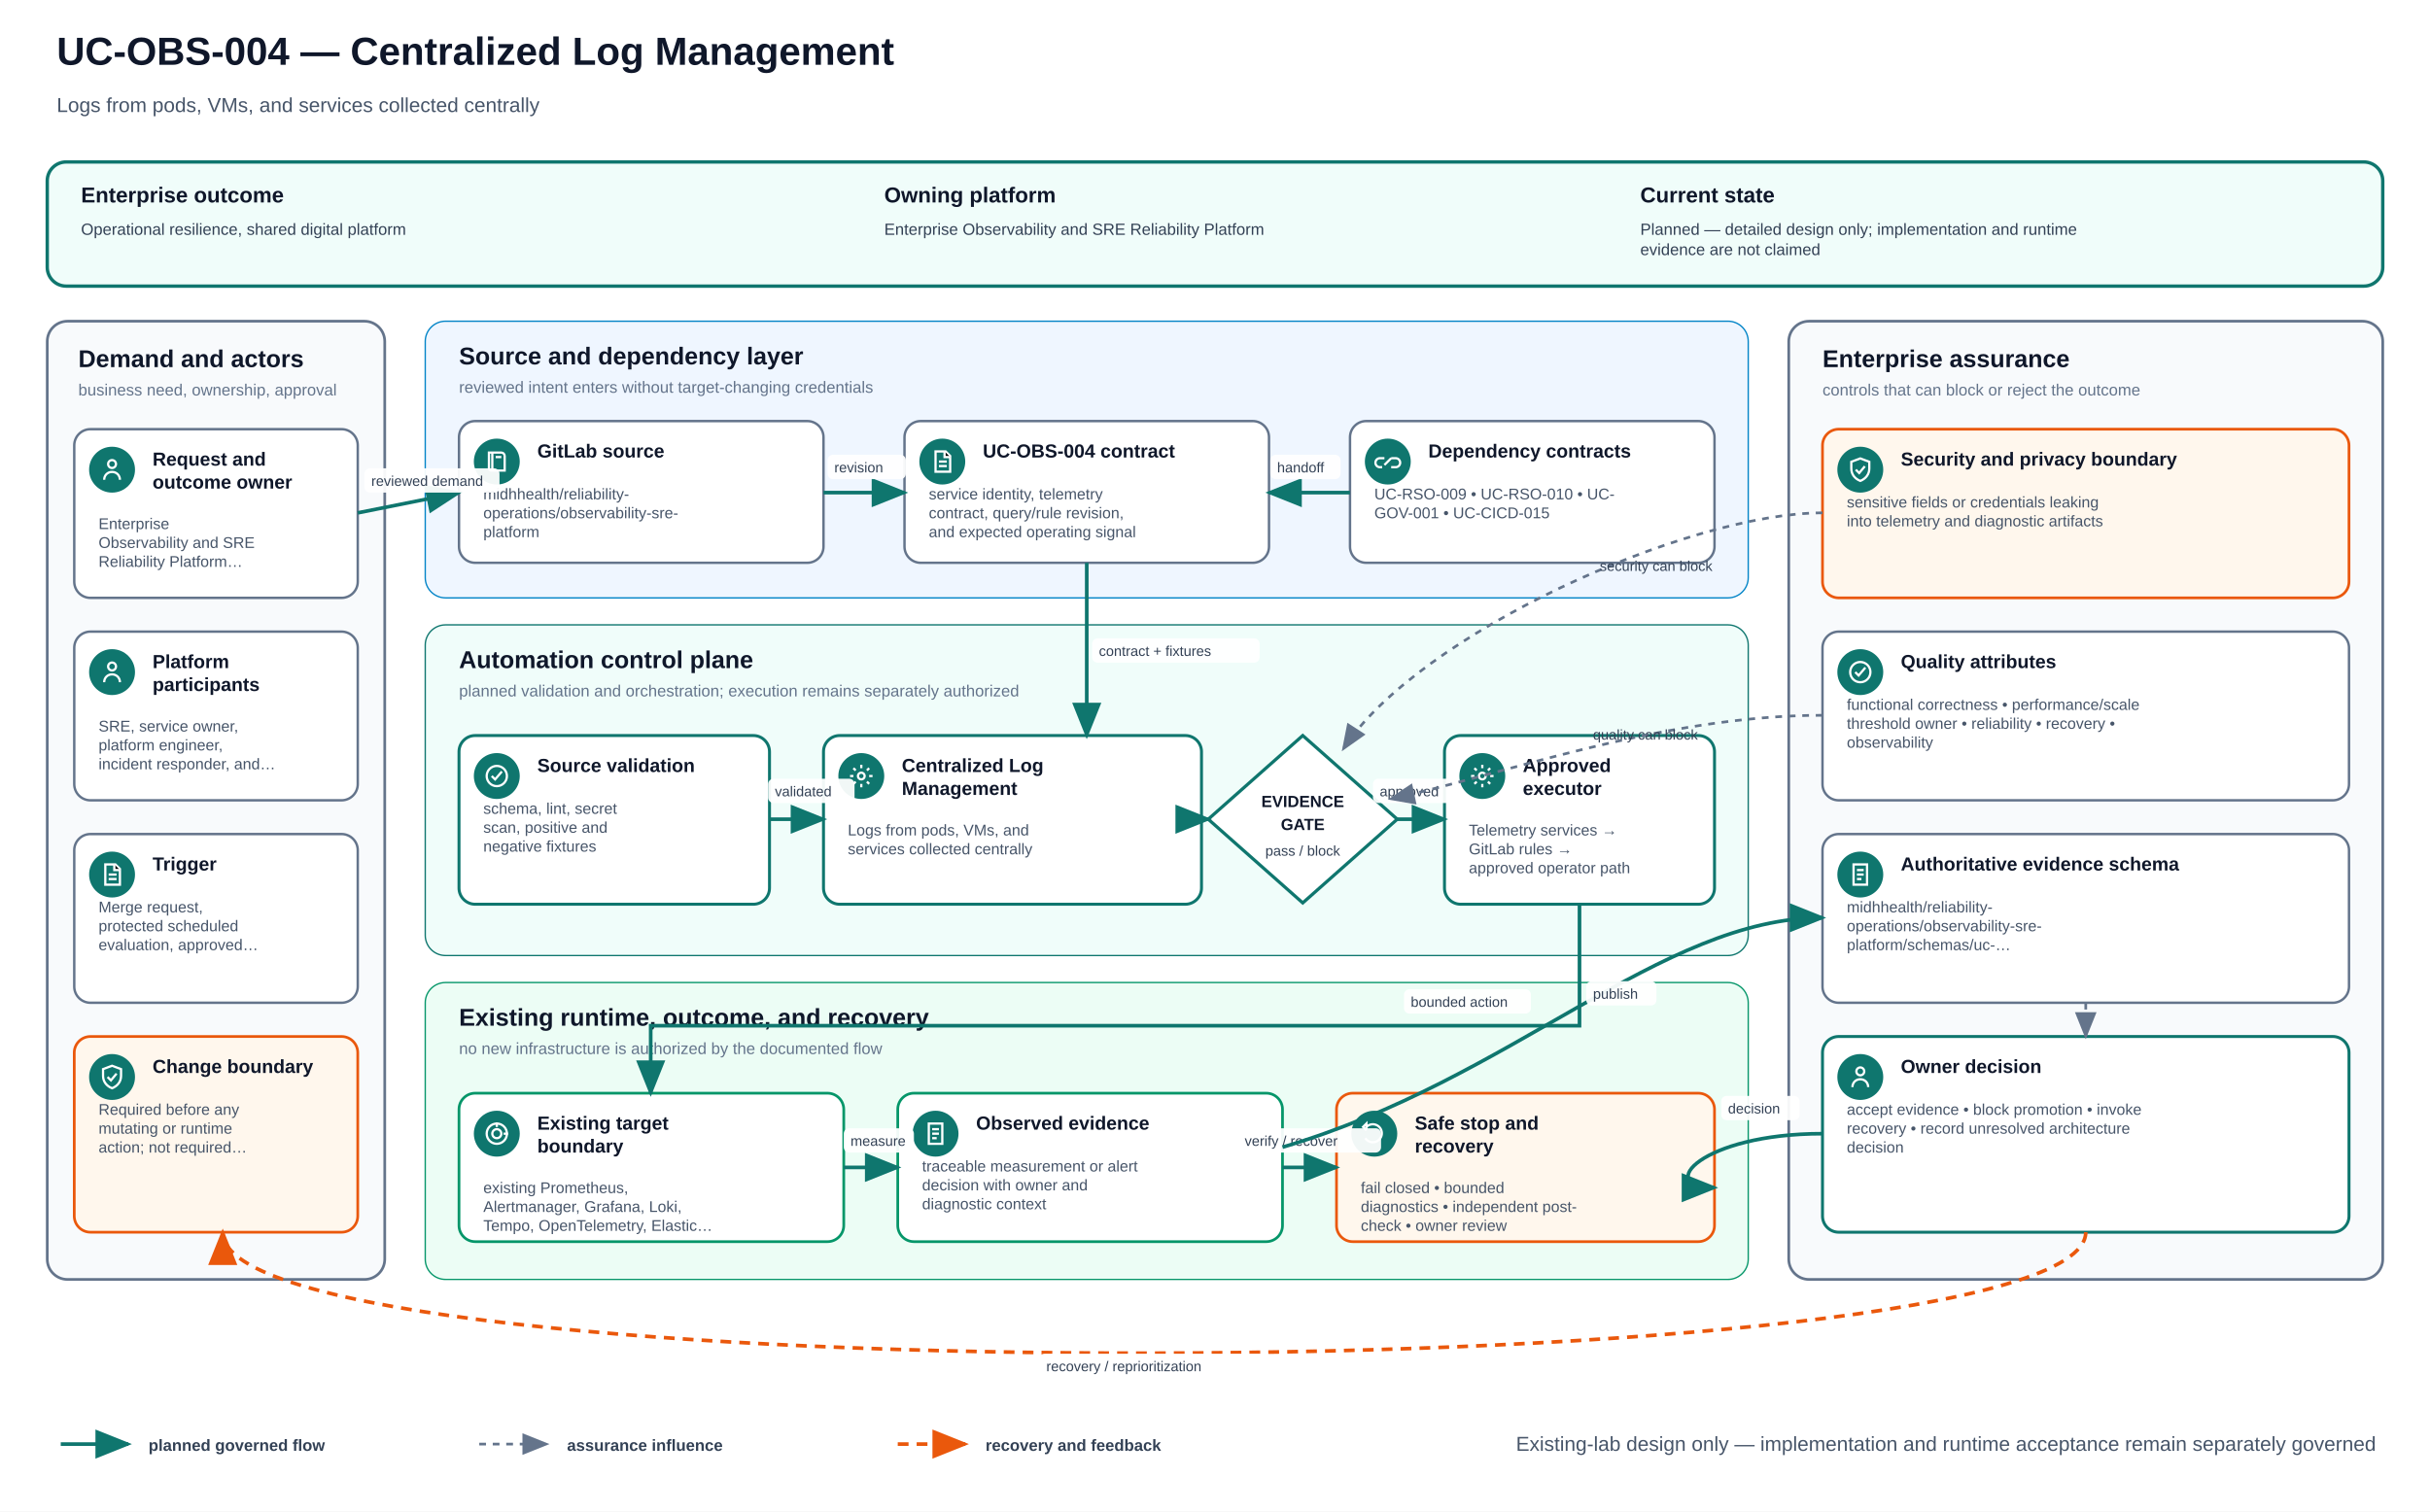
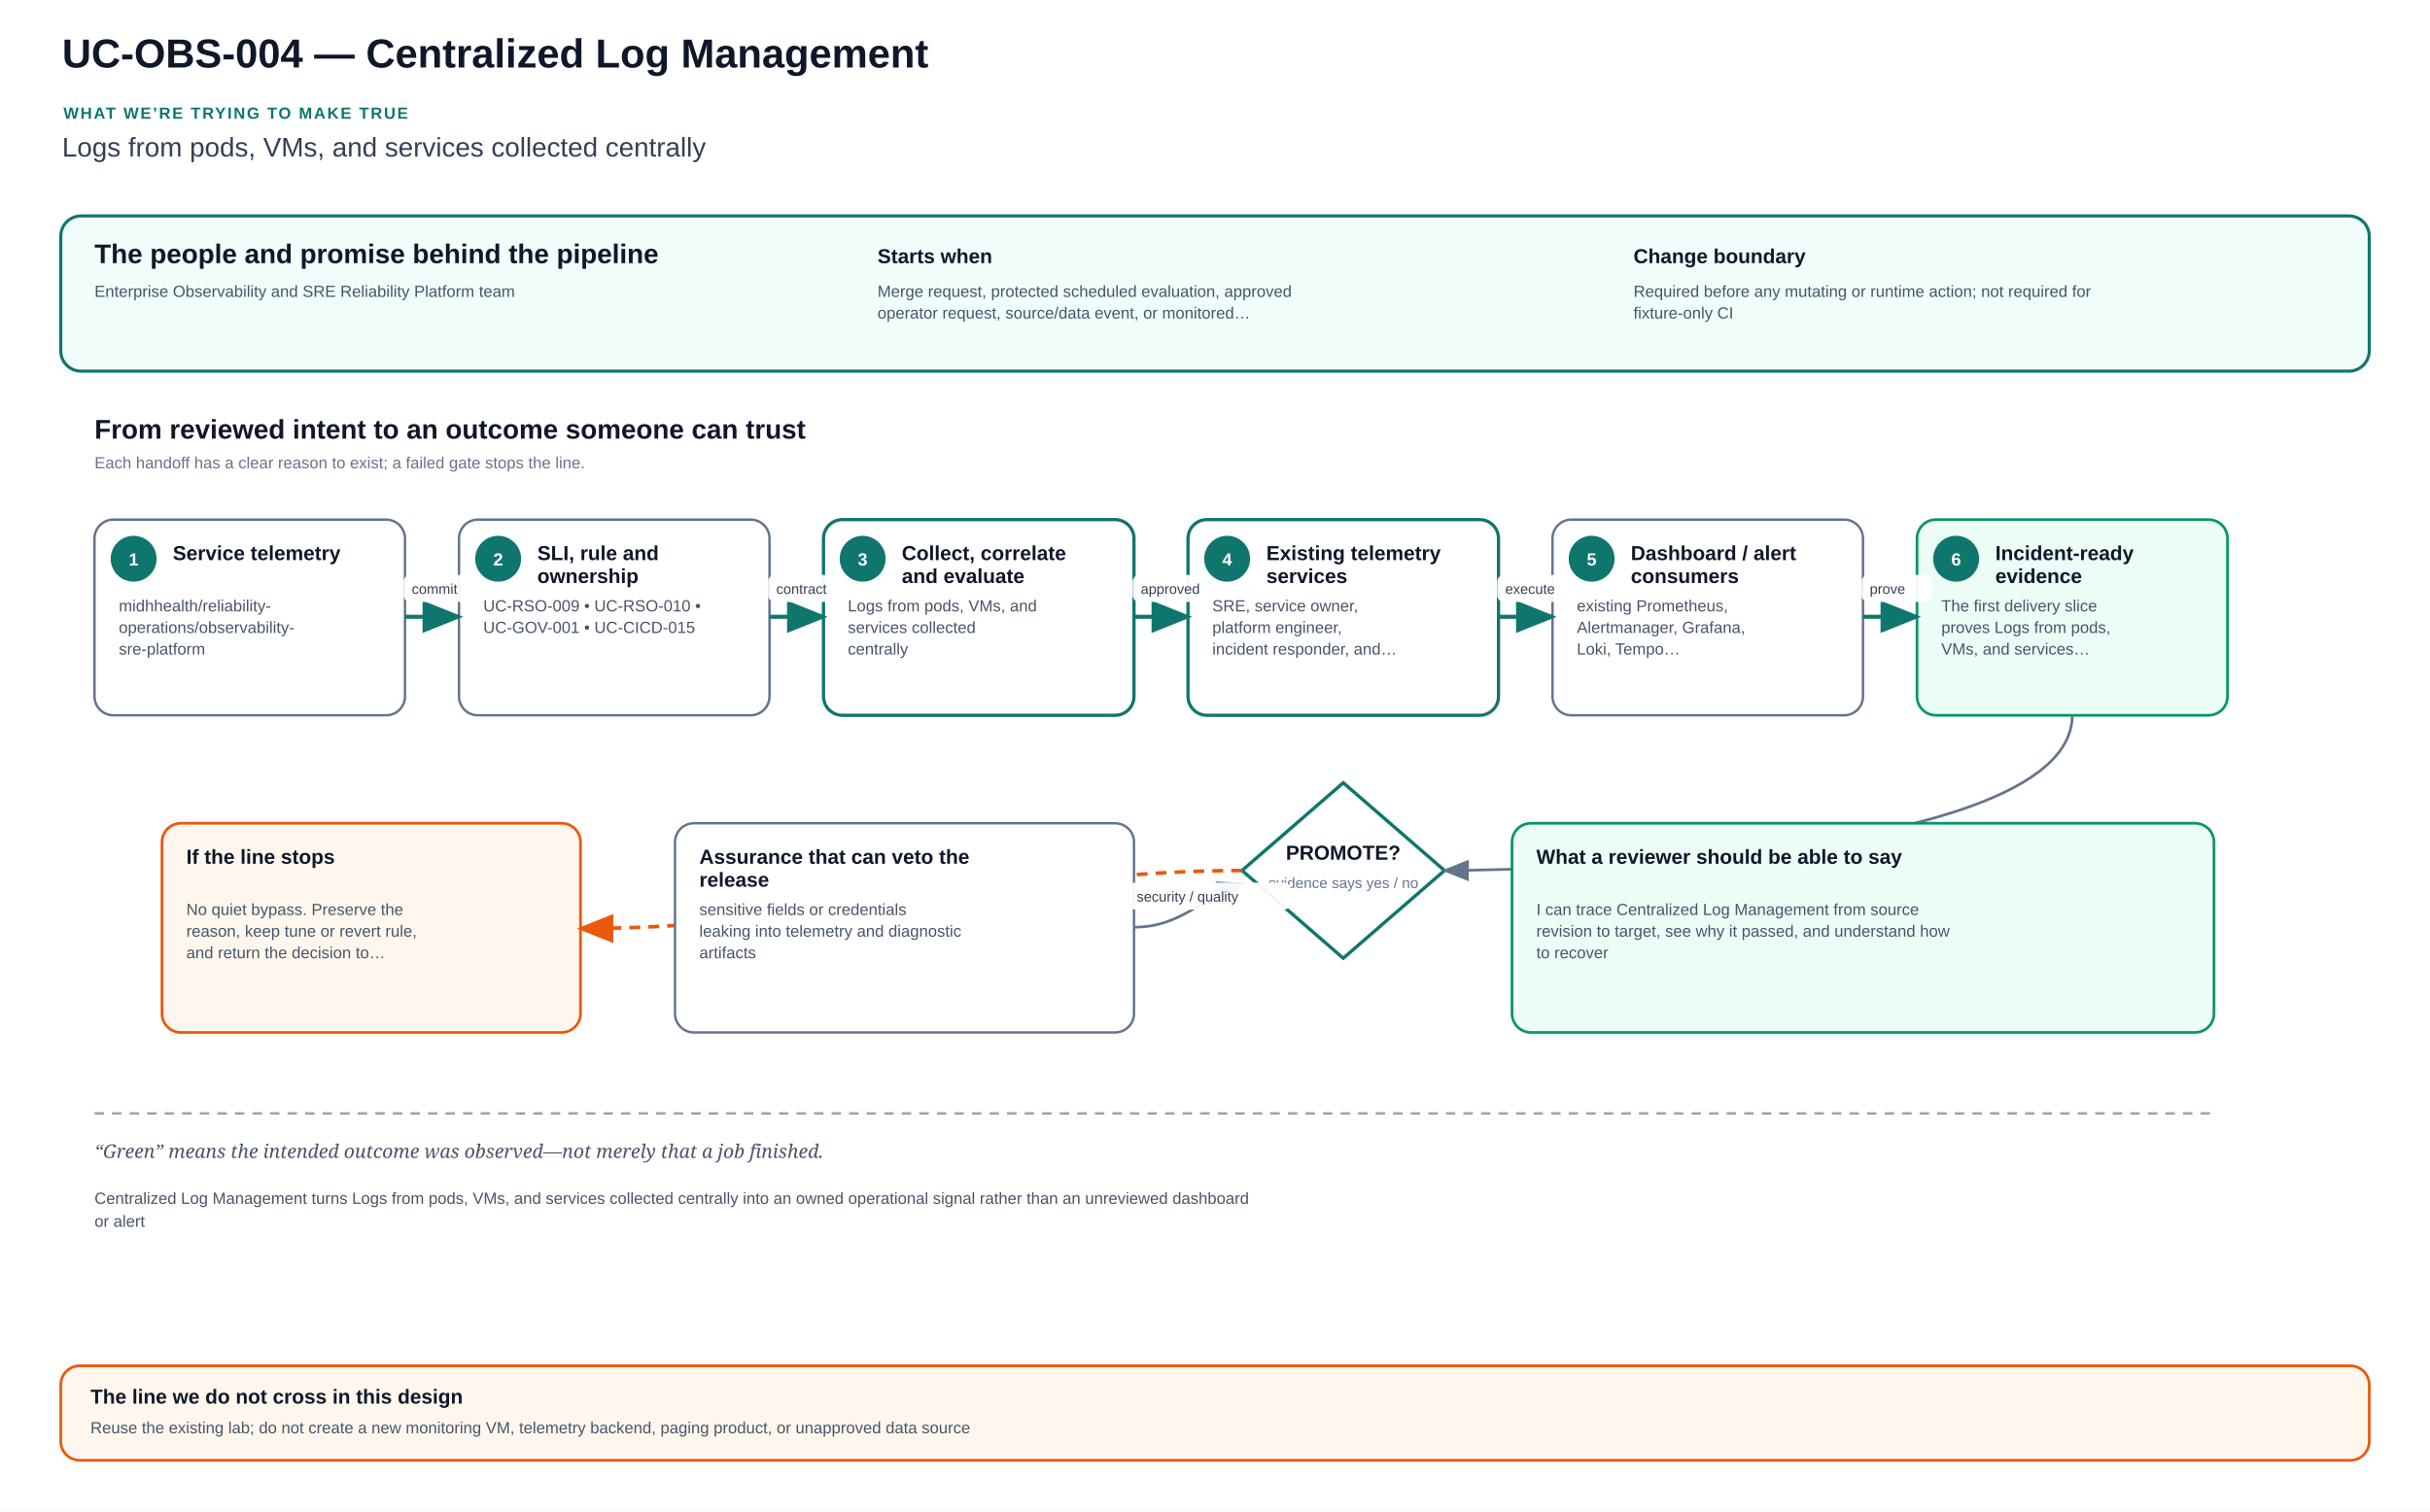
- <svg xmlns="http://www.w3.org/2000/svg" width="1800" height="1120" viewBox="0 0 1800 1120" role="img" aria-labelledby="title desc">
+ <svg xmlns="http://www.w3.org/2000/svg" width="1800" height="1120" viewBox="0 0 1800 1120" role="img" aria-labelledby="title desc" data-use-case="UC-OBS-004" data-archetype="delivery-pipeline">
  <defs>
    <style>
- .bg{fill:#fff}.context{fill:#f0fdfa;stroke:#0f766e;stroke-width:2.5}.rail{fill:#f8fafc;stroke:#64748b;stroke-width:2}.layer{fill:#fff;stroke:#94a3b8;stroke-width:2}.sourceLayer{fill:#eff6ff;stroke:#0284c7}.controlLayer{fill:#f0fdfa;stroke:#0f766e}.runtimeLayer{fill:#ecfdf5;stroke:#059669}.node{fill:#fff;stroke:#64748b;stroke-width:1.8}.controlNode{fill:#fff;stroke:#0f766e;stroke-width:2.2}.runtimeNode{fill:#fff;stroke:#059669;stroke-width:2}.riskNode{fill:#fff7ed;stroke:#ea580c;stroke-width:2}.iconBadge{fill:#0f766e}.mainTitle{font:700 29px Arial,sans-serif;fill:#0f172a}.subtitle{font:15px Arial,sans-serif;fill:#475569}.sectionTitle{font:700 18px Arial,sans-serif;fill:#0f172a}.sectionSub{font:12px Arial,sans-serif;fill:#64748b}.nodeTitle{font:700 14px Arial,sans-serif;fill:#0f172a}.nodeSub{font:11.5px Arial,sans-serif;fill:#475569}.contextTitle{font:700 16px Arial,sans-serif;fill:#0f172a}.contextText{font:12px Arial,sans-serif;fill:#334155}.edge{stroke:#0f766e;stroke-width:2.7;fill:none;marker-end:url(#arrow)}.dashed{stroke:#ea580c;stroke-dasharray:8 6;marker-end:url(#orangeArrow)}.assuranceEdge{stroke:#64748b;stroke-width:2;stroke-dasharray:5 5;fill:none;marker-end:url(#grayArrow)}.labelBg{fill:#fff;opacity:.94}.edgeLabel{font:10.5px Arial,sans-serif;fill:#334155}.decision{fill:#fff;stroke:#0f766e;stroke-width:2.4}.decisionText{font:700 12px Arial,sans-serif;fill:#0f172a}.legend{font:700 12px Arial,sans-serif;fill:#334155}
+ .bg{fill:#fff}.panel{fill:#f8fafc;stroke:#cbd5e1;stroke-width:2}.accentPanel{fill:#f0fdfa;stroke:#0f766e;stroke-width:2.3}.card{fill:#fff;stroke:#64748b;stroke-width:1.8}.accentCard{fill:#fff;stroke:#0f766e;stroke-width:2.4}.goodCard{fill:#ecfdf5;stroke:#059669;stroke-width:2}.warnCard{fill:#fff7ed;stroke:#ea580c;stroke-width:2}.darkCard{fill:#0f172a;stroke:#0f172a;stroke-width:2}.mainTitle{font:700 30px Arial,sans-serif;fill:#0f172a}.kicker{font:700 12px Arial,sans-serif;fill:#0f766e;letter-spacing:1.2px}.quote{font:20px Arial,sans-serif;fill:#334155}.section{font:700 20px Arial,sans-serif;fill:#0f172a}.sectionSub{font:12px Arial,sans-serif;fill:#64748b}.cardTitle{font:700 15px Arial,sans-serif;fill:#0f172a}.body{font:12px Arial,sans-serif;fill:#475569}.inverseTitle{font:700 15px Arial,sans-serif;fill:#fff}.inverseBody{font:12px Arial,sans-serif;fill:#e2e8f0}.badge{fill:#0f766e}.badgeText{font:700 13px Arial,sans-serif;fill:#fff}.arrow{stroke:#0f766e;stroke-width:3;fill:none;marker-end:url(#arrow)}.thinArrow{stroke:#64748b;stroke-width:2;fill:none;marker-end:url(#grayArrow)}.feedback{stroke:#ea580c;stroke-width:2.7;stroke-dasharray:8 6;fill:none;marker-end:url(#orangeArrow)}.label{fill:#fff;opacity:.94}.edgeText{font:10.5px Arial,sans-serif;fill:#334155}.lane{fill:none;stroke:#94a3b8;stroke-width:1.8;stroke-dasharray:7 6}.decision{fill:#fff;stroke:#0f766e;stroke-width:2.5}.small{font:11px Arial,sans-serif;fill:#64748b}.note{font:italic 14px Georgia,serif;fill:#475569}.hub{fill:#0f766e;stroke:#0f766e;stroke-width:2}.hubTitle{font:700 18px Arial,sans-serif;fill:#fff}.hubBody{font:12px Arial,sans-serif;fill:#fff}.zone{fill:#f0fdfa;stroke:#0f766e;stroke-width:2}.nodeCircle{fill:#fff;stroke:#0f766e;stroke-width:2.3}.nodeTitle{font:700 13px Arial,sans-serif;fill:#0f172a}.nodeBody{font:11px Arial,sans-serif;fill:#475569}
</style>
    <marker id="arrow" markerWidth="11" markerHeight="11" refX="9" refY="4" orient="auto">
-       <path d="M0,0 L0,8 L10,4 z" fill="#0f766e" />
+       <path d="M0 0L0 8L10 4z" fill="#0f766e" />
+     </marker>
+     <marker id="grayArrow" markerWidth="11" markerHeight="11" refX="9" refY="4" orient="auto">
+       <path d="M0 0L0 8L10 4z" fill="#64748b" />
    </marker>
    <marker id="orangeArrow" markerWidth="11" markerHeight="11" refX="9" refY="4" orient="auto">
-       <path d="M0,0 L0,8 L10,4 z" fill="#ea580c" />
+       <path d="M0 0L0 8L10 4z" fill="#ea580c" />
    </marker>
-     <marker id="grayArrow" markerWidth="11" markerHeight="11" refX="9" refY="4" orient="auto">
-       <path d="M0,0 L0,8 L10,4 z" fill="#64748b" />
-     </marker>
-     <symbol id="icon-person" viewBox="0 0 24 24">
-       <circle cx="12" cy="7" r="3.5" fill="none" stroke="#fff" stroke-width="2" />
-       <path d="M5 21c0-4 3-7 7-7s7 3 7 7" fill="none" stroke="#fff" stroke-width="2" />
-     </symbol>
-     <symbol id="icon-repo" viewBox="0 0 24 24">
-       <path d="M5 4h11a3 3 0 013 3v13H7a2 2 0 01-2-2V4z" fill="none" stroke="#fff" stroke-width="2" />
-       <path d="M8 4v16M11 8h5" stroke="#fff" stroke-width="2" />
-     </symbol>
-     <symbol id="icon-contract" viewBox="0 0 24 24">
-       <path d="M6 3h9l4 4v14H6z" fill="none" stroke="#fff" stroke-width="2" />
-       <path d="M14 3v5h5M9 12h7M9 16h7" stroke="#fff" stroke-width="2" />
-     </symbol>
-     <symbol id="icon-link" viewBox="0 0 24 24">
-       <path d="M9 15l6-6M7 17H5a4 4 0 010-8h4M15 9h4a4 4 0 010 8h-4" fill="none" stroke="#fff" stroke-width="2" />
-     </symbol>
-     <symbol id="icon-check" viewBox="0 0 24 24">
-       <circle cx="12" cy="12" r="9" fill="none" stroke="#fff" stroke-width="2" />
-       <path d="M7.5 12l3 3 6-7" fill="none" stroke="#fff" stroke-width="2" />
-     </symbol>
-     <symbol id="icon-gear" viewBox="0 0 24 24">
-       <circle cx="12" cy="12" r="3" fill="none" stroke="#fff" stroke-width="2" />
-       <path d="M12 2v3M12 19v3M2 12h3M19 12h3M5 5l2 2M17 17l2 2M19 5l-2 2M7 17l-2 2" stroke="#fff" stroke-width="2" />
-     </symbol>
-     <symbol id="icon-target" viewBox="0 0 24 24">
-       <circle cx="12" cy="12" r="9" fill="none" stroke="#fff" stroke-width="2" />
-       <circle cx="12" cy="12" r="4" fill="none" stroke="#fff" stroke-width="2" />
-       <path d="M12 2v4M22 12h-4" stroke="#fff" stroke-width="2" />
-     </symbol>
-     <symbol id="icon-evidence" viewBox="0 0 24 24">
-       <path d="M6 3h12v18H6z" fill="none" stroke="#fff" stroke-width="2" />
-       <path d="M9 8h6M9 12h6M9 16h4" stroke="#fff" stroke-width="2" />
-     </symbol>
-     <symbol id="icon-shield" viewBox="0 0 24 24">
-       <path d="M12 2l8 3v6c0 5-3 9-8 11-5-2-8-6-8-11V5z" fill="none" stroke="#fff" stroke-width="2" />
-       <path d="M8 12l3 3 5-6" fill="none" stroke="#fff" stroke-width="2" />
-     </symbol>
-     <symbol id="icon-recovery" viewBox="0 0 24 24">
-       <path d="M5 8V3l-3 3 3 3M5 6a8 8 0 11-1 10" fill="none" stroke="#fff" stroke-width="2" />
-     </symbol>
  </defs>
  <rect class="bg" width="1800" height="1120" />
-   <text class="mainTitle" x="42" y="48">
-     <tspan x="42" dy="0">UC-OBS-004 — Centralized Log Management</tspan>
+   <text class="mainTitle" x="46" y="50">
+     <tspan x="46" dy="0">UC-OBS-004 — Centralized Log Management</tspan>
  </text>
-   <text class="subtitle" x="42" y="83" text-anchor="start">
-     <tspan x="42" dy="0">Logs from pods, VMs, and services collected centrally</tspan>
+   <text class="kicker" x="47" y="88">WHAT WE’RE TRYING TO MAKE TRUE</text>
+   <text class="quote" x="46" y="116" text-anchor="start">
+     <tspan x="46" dy="0">Logs from pods, VMs, and services collected centrally</tspan>
  </text>
-   <rect class="context" x="35" y="120" width="1730" height="92" rx="14" />
-   <text class="contextTitle" x="60" y="150">Enterprise outcome</text>
-   <text class="contextText" x="60" y="174" text-anchor="start">
-     <tspan x="60" dy="0">Operational resilience, shared digital platform</tspan>
+   <rect class="accentPanel" x="45" y="160" width="1710" height="115" rx="15" />
+   <text class="section" x="70" y="195">The people and promise behind the pipeline</text>
+   <text class="body" x="70" y="220" text-anchor="start">
+     <tspan x="70" dy="0">Enterprise Observability and SRE Reliability Platform team</tspan>
  </text>
-   <text class="contextTitle" x="655" y="150">Owning platform</text>
-   <text class="contextText" x="655" y="174" text-anchor="start">
-     <tspan x="655" dy="0">Enterprise Observability and SRE Reliability Platform</tspan>
+   <text class="cardTitle" x="650" y="195" text-anchor="start">
+     <tspan x="650" dy="0">Starts when</tspan>
  </text>
-   <text class="contextTitle" x="1215" y="150">Current state</text>
-   <text class="contextText" x="1215" y="174" text-anchor="start">
-     <tspan x="1215" dy="0">Planned — detailed design only; implementation and runtime</tspan>
-     <tspan x="1215" dy="15">evidence are not claimed</tspan>
+   <text class="body" x="650" y="220" text-anchor="start">
+     <tspan x="650" dy="0">Merge request, protected scheduled evaluation, approved</tspan>
+     <tspan x="650" dy="16">operator request, source/data event, or monitored…</tspan>
  </text>
-   <rect class="rail" x="35" y="238" width="250" height="710" rx="15" />
-   <text class="sectionTitle" x="58" y="272">Demand and actors</text>
-   <text class="sectionSub" x="58" y="293">business need, ownership, approval</text>
-   <rect class="node" x="55" y="318" width="210" height="125" rx="12" />
-   <circle class="iconBadge" cx="83" cy="348" r="17" />
-   <use href="#icon-person" x="73" y="338" width="20" height="20" />
-   <text class="nodeTitle" x="113" y="345">
-     <tspan x="113" dy="0">Request and</tspan>
-     <tspan x="113" dy="17">outcome owner</tspan>
+   <text class="cardTitle" x="1210" y="195" text-anchor="start">
+     <tspan x="1210" dy="0">Change boundary</tspan>
  </text>
-   <text class="nodeSub" x="73" y="392" text-anchor="start">
-     <tspan x="73" dy="0">Enterprise</tspan>
-     <tspan x="73" dy="14">Observability and SRE</tspan>
-     <tspan x="73" dy="14">Reliability Platform…</tspan>
+   <text class="body" x="1210" y="220" text-anchor="start">
+     <tspan x="1210" dy="0">Required before any mutating or runtime action; not required for</tspan>
+     <tspan x="1210" dy="16">fixture-only CI</tspan>
  </text>
-   <rect class="node" x="55" y="468" width="210" height="125" rx="12" />
-   <circle class="iconBadge" cx="83" cy="498" r="17" />
-   <use href="#icon-person" x="73" y="488" width="20" height="20" />
-   <text class="nodeTitle" x="113" y="495">
-     <tspan x="113" dy="0">Platform</tspan>
-     <tspan x="113" dy="17">participants</tspan>
+   <text class="section" x="70" y="325">From reviewed intent to an outcome someone can trust</text>
+   <text class="sectionSub" x="70" y="347">Each handoff has a clear reason to exist; a failed gate stops the line.</text>
+   <rect class="card" x="70" y="385" width="230" height="145" rx="14" />
+   <circle class="badge" cx="99" cy="414" r="17" />
+   <text class="badgeText" x="99" y="419" text-anchor="middle">1</text>
+   <text class="cardTitle" x="128" y="415" text-anchor="start">
+     <tspan x="128" dy="0">Service telemetry</tspan>
  </text>
-   <text class="nodeSub" x="73" y="542" text-anchor="start">
-     <tspan x="73" dy="0">SRE, service owner,</tspan>
-     <tspan x="73" dy="14">platform engineer,</tspan>
-     <tspan x="73" dy="14">incident responder, and…</tspan>
+   <text class="body" x="88" y="453" text-anchor="start">
+     <tspan x="88" dy="0">midhhealth/reliability-</tspan>
+     <tspan x="88" dy="16">operations/observability-</tspan>
+     <tspan x="88" dy="16">sre-platform</tspan>
  </text>
-   <rect class="node" x="55" y="618" width="210" height="125" rx="12" />
-   <circle class="iconBadge" cx="83" cy="648" r="17" />
-   <use href="#icon-contract" x="73" y="638" width="20" height="20" />
-   <text class="nodeTitle" x="113" y="645">
-     <tspan x="113" dy="0">Trigger</tspan>
+   <rect class="card" x="340" y="385" width="230" height="145" rx="14" />
+   <circle class="badge" cx="369" cy="414" r="17" />
+   <text class="badgeText" x="369" y="419" text-anchor="middle">2</text>
+   <text class="cardTitle" x="398" y="415" text-anchor="start">
+     <tspan x="398" dy="0">SLI, rule and</tspan>
+     <tspan x="398" dy="17">ownership</tspan>
  </text>
-   <text class="nodeSub" x="73" y="676" text-anchor="start">
-     <tspan x="73" dy="0">Merge request,</tspan>
-     <tspan x="73" dy="14">protected scheduled</tspan>
-     <tspan x="73" dy="14">evaluation, approved…</tspan>
+   <text class="body" x="358" y="453" text-anchor="start">
+     <tspan x="358" dy="0">UC-RSO-009 • UC-RSO-010 •</tspan>
+     <tspan x="358" dy="16">UC-GOV-001 • UC-CICD-015</tspan>
  </text>
-   <rect class="riskNode" x="55" y="768" width="210" height="145" rx="12" />
-   <circle class="iconBadge" cx="83" cy="798" r="17" />
-   <use href="#icon-shield" x="73" y="788" width="20" height="20" />
-   <text class="nodeTitle" x="113" y="795">
-     <tspan x="113" dy="0">Change boundary</tspan>
+   <rect class="accentCard" x="610" y="385" width="230" height="145" rx="14" />
+   <circle class="badge" cx="639" cy="414" r="17" />
+   <text class="badgeText" x="639" y="419" text-anchor="middle">3</text>
+   <text class="cardTitle" x="668" y="415" text-anchor="start">
+     <tspan x="668" dy="0">Collect, correlate</tspan>
+     <tspan x="668" dy="17">and evaluate</tspan>
  </text>
-   <text class="nodeSub" x="73" y="826" text-anchor="start">
-     <tspan x="73" dy="0">Required before any</tspan>
-     <tspan x="73" dy="14">mutating or runtime</tspan>
-     <tspan x="73" dy="14">action; not required…</tspan>
+   <text class="body" x="628" y="453" text-anchor="start">
+     <tspan x="628" dy="0">Logs from pods, VMs, and</tspan>
+     <tspan x="628" dy="16">services collected</tspan>
+     <tspan x="628" dy="16">centrally</tspan>
  </text>
-   <rect class="sourceLayer" x="315" y="238" width="980" height="205" rx="15" />
-   <text class="sectionTitle" x="340" y="270">Source and dependency layer</text>
-   <text class="sectionSub" x="340" y="291">reviewed intent enters without target-changing credentials</text>
-   <rect class="node" x="340" y="312" width="270" height="105" rx="12" />
-   <circle class="iconBadge" cx="368" cy="342" r="17" />
-   <use href="#icon-repo" x="358" y="332" width="20" height="20" />
-   <text class="nodeTitle" x="398" y="339">
-     <tspan x="398" dy="0">GitLab source</tspan>
+   <rect class="accentCard" x="880" y="385" width="230" height="145" rx="14" />
+   <circle class="badge" cx="909" cy="414" r="17" />
+   <text class="badgeText" x="909" y="419" text-anchor="middle">4</text>
+   <text class="cardTitle" x="938" y="415" text-anchor="start">
+     <tspan x="938" dy="0">Existing telemetry</tspan>
+     <tspan x="938" dy="17">services</tspan>
  </text>
-   <text class="nodeSub" x="358" y="370" text-anchor="start">
-     <tspan x="358" dy="0">midhhealth/reliability-</tspan>
-     <tspan x="358" dy="14">operations/observability-sre-</tspan>
-     <tspan x="358" dy="14">platform</tspan>
+   <text class="body" x="898" y="453" text-anchor="start">
+     <tspan x="898" dy="0">SRE, service owner,</tspan>
+     <tspan x="898" dy="16">platform engineer,</tspan>
+     <tspan x="898" dy="16">incident responder, and…</tspan>
  </text>
-   <rect class="node" x="670" y="312" width="270" height="105" rx="12" />
-   <circle class="iconBadge" cx="698" cy="342" r="17" />
-   <use href="#icon-contract" x="688" y="332" width="20" height="20" />
-   <text class="nodeTitle" x="728" y="339">
-     <tspan x="728" dy="0">UC-OBS-004 contract</tspan>
+   <rect class="card" x="1150" y="385" width="230" height="145" rx="14" />
+   <circle class="badge" cx="1179" cy="414" r="17" />
+   <text class="badgeText" x="1179" y="419" text-anchor="middle">5</text>
+   <text class="cardTitle" x="1208" y="415" text-anchor="start">
+     <tspan x="1208" dy="0">Dashboard / alert</tspan>
+     <tspan x="1208" dy="17">consumers</tspan>
  </text>
-   <text class="nodeSub" x="688" y="370" text-anchor="start">
-     <tspan x="688" dy="0">service identity, telemetry</tspan>
-     <tspan x="688" dy="14">contract, query/rule revision,</tspan>
-     <tspan x="688" dy="14">and expected operating signal</tspan>
+   <text class="body" x="1168" y="453" text-anchor="start">
+     <tspan x="1168" dy="0">existing Prometheus,</tspan>
+     <tspan x="1168" dy="16">Alertmanager, Grafana,</tspan>
+     <tspan x="1168" dy="16">Loki, Tempo…</tspan>
  </text>
-   <rect class="node" x="1000" y="312" width="270" height="105" rx="12" />
-   <circle class="iconBadge" cx="1028" cy="342" r="17" />
-   <use href="#icon-link" x="1018" y="332" width="20" height="20" />
-   <text class="nodeTitle" x="1058" y="339">
-     <tspan x="1058" dy="0">Dependency contracts</tspan>
+   <rect class="goodCard" x="1420" y="385" width="230" height="145" rx="14" />
+   <circle class="badge" cx="1449" cy="414" r="17" />
+   <text class="badgeText" x="1449" y="419" text-anchor="middle">6</text>
+   <text class="cardTitle" x="1478" y="415" text-anchor="start">
+     <tspan x="1478" dy="0">Incident-ready</tspan>
+     <tspan x="1478" dy="17">evidence</tspan>
  </text>
-   <text class="nodeSub" x="1018" y="370" text-anchor="start">
-     <tspan x="1018" dy="0">UC-RSO-009 • UC-RSO-010 • UC-</tspan>
-     <tspan x="1018" dy="14">GOV-001 • UC-CICD-015</tspan>
+   <text class="body" x="1438" y="453" text-anchor="start">
+     <tspan x="1438" dy="0">The first delivery slice</tspan>
+     <tspan x="1438" dy="16">proves Logs from pods,</tspan>
+     <tspan x="1438" dy="16">VMs, and services…</tspan>
  </text>
-   <rect class="controlLayer" x="315" y="463" width="980" height="245" rx="15" />
-   <text class="sectionTitle" x="340" y="495">Automation control plane</text>
-   <text class="sectionSub" x="340" y="516">planned validation and orchestration; execution remains separately authorized</text>
-   <rect class="controlNode" x="340" y="545" width="230" height="125" rx="12" />
-   <circle class="iconBadge" cx="368" cy="575" r="17" />
-   <use href="#icon-check" x="358" y="565" width="20" height="20" />
-   <text class="nodeTitle" x="398" y="572">
-     <tspan x="398" dy="0">Source validation</tspan>
+   <path class="arrow" d="M300 457 L340 457" />
+   <rect class="label" x="299" y="426" width="52" height="20" rx="5" />
+   <text class="edgeText" x="305" y="440">commit</text>
+   <path class="arrow" d="M570 457 L610 457" />
+   <rect class="label" x="569" y="426" width="60" height="20" rx="5" />
+   <text class="edgeText" x="575" y="440">contract</text>
+   <path class="arrow" d="M840 457 L880 457" />
+   <rect class="label" x="839" y="426" width="60" height="20" rx="5" />
+   <text class="edgeText" x="845" y="440">approved</text>
+   <path class="arrow" d="M1110 457 L1150 457" />
+   <rect class="label" x="1109" y="426" width="54" height="20" rx="5" />
+   <text class="edgeText" x="1115" y="440">execute</text>
+   <path class="arrow" d="M1380 457 L1420 457" />
+   <rect class="label" x="1379" y="426" width="52" height="20" rx="5" />
+   <text class="edgeText" x="1385" y="440">prove</text>
+   <polygon class="decision" points="995,580 1070,645 995,710 920,645" />
+   <text class="cardTitle" x="995" y="637" text-anchor="middle">PROMOTE?</text>
+   <text class="small" x="995" y="658" text-anchor="middle">evidence says yes / no</text>
+   <path class="thinArrow" d="M1535 530 C1535 645 1070 645 1070 645" />
+   <rect class="label" x="1374" y="614" width="60" height="20" rx="5" />
+   <text class="edgeText" x="1380" y="628">evidence</text>
+   <rect class="warnCard" x="120" y="610" width="310" height="155" rx="14" />
+   <text class="cardTitle" x="138" y="640" text-anchor="start">
+     <tspan x="138" dy="0">If the line stops</tspan>
  </text>
-   <text class="nodeSub" x="358" y="603" text-anchor="start">
-     <tspan x="358" dy="0">schema, lint, secret</tspan>
-     <tspan x="358" dy="14">scan, positive and</tspan>
-     <tspan x="358" dy="14">negative fixtures</tspan>
+   <text class="body" x="138" y="678" text-anchor="start">
+     <tspan x="138" dy="0">No quiet bypass. Preserve the</tspan>
+     <tspan x="138" dy="16">reason, keep tune or revert rule,</tspan>
+     <tspan x="138" dy="16">and return the decision to…</tspan>
  </text>
-   <rect class="controlNode" x="610" y="545" width="280" height="125" rx="12" />
-   <circle class="iconBadge" cx="638" cy="575" r="17" />
-   <use href="#icon-gear" x="628" y="565" width="20" height="20" />
-   <text class="nodeTitle" x="668" y="572">
-     <tspan x="668" dy="0">Centralized Log</tspan>
-     <tspan x="668" dy="17">Management</tspan>
+   <path class="feedback" d="M920 645 C760 645 600 688 430 688" />
+   <rect class="label" x="729" y="656" width="52" height="20" rx="5" />
+   <text class="edgeText" x="735" y="670">block</text>
+   <rect class="card" x="500" y="610" width="340" height="155" rx="14" />
+   <text class="cardTitle" x="518" y="640" text-anchor="start">
+     <tspan x="518" dy="0">Assurance that can veto the</tspan>
+     <tspan x="518" dy="17">release</tspan>
  </text>
-   <text class="nodeSub" x="628" y="619" text-anchor="start">
-     <tspan x="628" dy="0">Logs from pods, VMs, and</tspan>
-     <tspan x="628" dy="14">services collected centrally</tspan>
+   <text class="body" x="518" y="678" text-anchor="start">
+     <tspan x="518" dy="0">sensitive fields or credentials</tspan>
+     <tspan x="518" dy="16">leaking into telemetry and diagnostic</tspan>
+     <tspan x="518" dy="16">artifacts</tspan>
  </text>
-   <polygon class="decision" points="965,545 1035,607 965,669 895,607" />
-   <text class="decisionText" x="965" y="598" text-anchor="middle">EVIDENCE</text>
-   <text class="decisionText" x="965" y="615" text-anchor="middle">GATE</text>
-   <text class="edgeLabel" x="965" y="634" text-anchor="middle">pass / block</text>
-   <rect class="controlNode" x="1070" y="545" width="200" height="125" rx="12" />
-   <circle class="iconBadge" cx="1098" cy="575" r="17" />
-   <use href="#icon-gear" x="1088" y="565" width="20" height="20" />
-   <text class="nodeTitle" x="1128" y="572">
-     <tspan x="1128" dy="0">Approved</tspan>
-     <tspan x="1128" dy="17">executor</tspan>
+   <path class="thinArrow" d="M840 687 C875 687 890 665 920 655" />
+   <rect class="label" x="836" y="654" width="120" height="20" rx="5" />
+   <text class="edgeText" x="842" y="668">security / quality</text>
+   <rect class="goodCard" x="1120" y="610" width="520" height="155" rx="14" />
+   <text class="cardTitle" x="1138" y="640" text-anchor="start">
+     <tspan x="1138" dy="0">What a reviewer should be able to say</tspan>
  </text>
-   <text class="nodeSub" x="1088" y="619" text-anchor="start">
-     <tspan x="1088" dy="0">Telemetry services →</tspan>
-     <tspan x="1088" dy="14">GitLab rules →</tspan>
-     <tspan x="1088" dy="14">approved operator path</tspan>
+   <text class="body" x="1138" y="678" text-anchor="start">
+     <tspan x="1138" dy="0">I can trace Centralized Log Management from source</tspan>
+     <tspan x="1138" dy="16">revision to target, see why it passed, and understand how</tspan>
+     <tspan x="1138" dy="16">to recover</tspan>
  </text>
-   <rect class="runtimeLayer" x="315" y="728" width="980" height="220" rx="15" />
-   <text class="sectionTitle" x="340" y="760">Existing runtime, outcome, and recovery</text>
-   <text class="sectionSub" x="340" y="781">no new infrastructure is authorized by the documented flow</text>
-   <rect class="runtimeNode" x="340" y="810" width="285" height="110" rx="12" />
-   <circle class="iconBadge" cx="368" cy="840" r="17" />
-   <use href="#icon-target" x="358" y="830" width="20" height="20" />
-   <text class="nodeTitle" x="398" y="837">
-     <tspan x="398" dy="0">Existing target</tspan>
-     <tspan x="398" dy="17">boundary</tspan>
+   <path class="lane" d="M70 825 H1640" />
+   <text class="note" x="70" y="858">“Green” means the intended outcome was observed—not merely that a job finished.</text>
+   <text class="body" x="70" y="892" text-anchor="start">
+     <tspan x="70" dy="0">Centralized Log Management turns Logs from pods, VMs, and services collected centrally into an owned operational signal rather than an unreviewed dashboard</tspan>
+     <tspan x="70" dy="17">or alert</tspan>
  </text>
-   <text class="nodeSub" x="358" y="884" text-anchor="start">
-     <tspan x="358" dy="0">existing Prometheus,</tspan>
-     <tspan x="358" dy="14">Alertmanager, Grafana, Loki,</tspan>
-     <tspan x="358" dy="14">Tempo, OpenTelemetry, Elastic…</tspan>
+   <rect class="warnCard" x="45" y="1012" width="1710" height="70" rx="14" />
+   <text class="cardTitle" x="67" y="1040">The line we do not cross in this design</text>
+   <text class="body" x="67" y="1062" text-anchor="start">
+     <tspan x="67" dy="0">Reuse the existing lab; do not create a new monitoring VM, telemetry backend, paging product, or unapproved data source</tspan>
  </text>
-   <rect class="runtimeNode" x="665" y="810" width="285" height="110" rx="12" />
-   <circle class="iconBadge" cx="693" cy="840" r="17" />
-   <use href="#icon-evidence" x="683" y="830" width="20" height="20" />
-   <text class="nodeTitle" x="723" y="837">
-     <tspan x="723" dy="0">Observed evidence</tspan>
-   </text>
-   <text class="nodeSub" x="683" y="868" text-anchor="start">
-     <tspan x="683" dy="0">traceable measurement or alert</tspan>
-     <tspan x="683" dy="14">decision with owner and</tspan>
-     <tspan x="683" dy="14">diagnostic context</tspan>
-   </text>
-   <rect class="riskNode" x="990" y="810" width="280" height="110" rx="12" />
-   <circle class="iconBadge" cx="1018" cy="840" r="17" />
-   <use href="#icon-recovery" x="1008" y="830" width="20" height="20" />
-   <text class="nodeTitle" x="1048" y="837">
-     <tspan x="1048" dy="0">Safe stop and</tspan>
-     <tspan x="1048" dy="17">recovery</tspan>
-   </text>
-   <text class="nodeSub" x="1008" y="884" text-anchor="start">
-     <tspan x="1008" dy="0">fail closed • bounded</tspan>
-     <tspan x="1008" dy="14">diagnostics • independent post-</tspan>
-     <tspan x="1008" dy="14">check • owner review</tspan>
-   </text>
-   <rect class="rail" x="1325" y="238" width="440" height="710" rx="15" />
-   <text class="sectionTitle" x="1350" y="272">Enterprise assurance</text>
-   <text class="sectionSub" x="1350" y="293">controls that can block or reject the outcome</text>
-   <rect class="riskNode" x="1350" y="318" width="390" height="125" rx="12" />
-   <circle class="iconBadge" cx="1378" cy="348" r="17" />
-   <use href="#icon-shield" x="1368" y="338" width="20" height="20" />
-   <text class="nodeTitle" x="1408" y="345">
-     <tspan x="1408" dy="0">Security and privacy boundary</tspan>
-   </text>
-   <text class="nodeSub" x="1368" y="376" text-anchor="start">
-     <tspan x="1368" dy="0">sensitive fields or credentials leaking</tspan>
-     <tspan x="1368" dy="14">into telemetry and diagnostic artifacts</tspan>
-   </text>
-   <rect class="node" x="1350" y="468" width="390" height="125" rx="12" />
-   <circle class="iconBadge" cx="1378" cy="498" r="17" />
-   <use href="#icon-check" x="1368" y="488" width="20" height="20" />
-   <text class="nodeTitle" x="1408" y="495">
-     <tspan x="1408" dy="0">Quality attributes</tspan>
-   </text>
-   <text class="nodeSub" x="1368" y="526" text-anchor="start">
-     <tspan x="1368" dy="0">functional correctness • performance/scale</tspan>
-     <tspan x="1368" dy="14">threshold owner • reliability • recovery •</tspan>
-     <tspan x="1368" dy="14">observability</tspan>
-   </text>
-   <rect class="node" x="1350" y="618" width="390" height="125" rx="12" />
-   <circle class="iconBadge" cx="1378" cy="648" r="17" />
-   <use href="#icon-evidence" x="1368" y="638" width="20" height="20" />
-   <text class="nodeTitle" x="1408" y="645">
-     <tspan x="1408" dy="0">Authoritative evidence schema</tspan>
-   </text>
-   <text class="nodeSub" x="1368" y="676" text-anchor="start">
-     <tspan x="1368" dy="0">midhhealth/reliability-</tspan>
-     <tspan x="1368" dy="14">operations/observability-sre-</tspan>
-     <tspan x="1368" dy="14">platform/schemas/uc-…</tspan>
-   </text>
-   <rect class="controlNode" x="1350" y="768" width="390" height="145" rx="12" />
-   <circle class="iconBadge" cx="1378" cy="798" r="17" />
-   <use href="#icon-person" x="1368" y="788" width="20" height="20" />
-   <text class="nodeTitle" x="1408" y="795">
-     <tspan x="1408" dy="0">Owner decision</tspan>
-   </text>
-   <text class="nodeSub" x="1368" y="826" text-anchor="start">
-     <tspan x="1368" dy="0">accept evidence • block promotion • invoke</tspan>
-     <tspan x="1368" dy="14">recovery • record unresolved architecture</tspan>
-     <tspan x="1368" dy="14">decision</tspan>
-   </text>
-   <path class="edge" d="M265 380 L340 365" />
-   <rect class="labelBg" x="270" y="347" width="100" height="18" rx="4" />
-   <text class="edgeLabel" x="275" y="360">reviewed demand</text>
-   <path class="edge" d="M610 365 L670 365" />
-   <rect class="labelBg" x="613" y="337" width="58" height="18" rx="4" />
-   <text class="edgeLabel" x="618" y="350">revision</text>
-   <path class="edge" d="M1000 365 L940 365" />
-   <rect class="labelBg" x="941" y="337" width="52" height="18" rx="4" />
-   <text class="edgeLabel" x="946" y="350">handoff</text>
-   <path class="edge" d="M805 417 L805 545" />
-   <rect class="labelBg" x="809" y="473" width="124" height="18" rx="4" />
-   <text class="edgeLabel" x="814" y="486">contract + fixtures</text>
-   <path class="edge" d="M570 607 L610 607" />
-   <rect class="labelBg" x="569" y="577" width="64" height="18" rx="4" />
-   <text class="edgeLabel" x="574" y="590">validated</text>
-   <path class="edge" d="M890 607 L895 607" />
-   <path class="edge" d="M1035 607 L1070 607" />
-   <rect class="labelBg" x="1017" y="577" width="58" height="18" rx="4" />
-   <text class="edgeLabel" x="1022" y="590">approved</text>
-   <path class="edge" d="M1170 670 L1170 760 L482 760 L482 810" />
-   <rect class="labelBg" x="1040" y="733" width="94" height="18" rx="4" />
-   <text class="edgeLabel" x="1045" y="746">bounded action</text>
-   <path class="edge" d="M625 865 L665 865" />
-   <rect class="labelBg" x="625" y="836" width="52" height="18" rx="4" />
-   <text class="edgeLabel" x="630" y="849">measure</text>
-   <path class="edge" d="M950 865 L990 865" />
-   <rect class="labelBg" x="917" y="836" width="106" height="18" rx="4" />
-   <text class="edgeLabel" x="922" y="849">verify / recover</text>
-   <path class="assuranceEdge" d="M1350 380 C1250 380 1050 470 995 555" />
-   <text class="edgeLabel" x="1185" y="423">security can block</text>
-   <path class="assuranceEdge" d="M1350 530 C1230 530 1110 575 1030 592" />
-   <text class="edgeLabel" x="1180" y="548">quality can block</text>
-   <path class="edge" d="M950 850 C1120 800 1230 680 1350 680" />
-   <rect class="labelBg" x="1175" y="727" width="52" height="18" rx="4" />
-   <text class="edgeLabel" x="1180" y="740">publish</text>
-   <path class="assuranceEdge" d="M1545 743 L1545 768" />
-   <path class="edge" d="M1350 840 C1260 840 1225 880 1270 880" />
-   <rect class="labelBg" x="1275" y="812" width="58" height="18" rx="4" />
-   <text class="edgeLabel" x="1280" y="825">decision</text>
-   <path class="edge dashed" d="M1545 913 C1545 1030 165 1035 165 913" />
-   <rect class="labelBg" x="770" y="1003" width="172" height="18" rx="4" />
-   <text class="edgeLabel" x="775" y="1016">recovery / reprioritization</text>
-   <line x1="45" y1="1070" x2="95" y2="1070" class="edge" />
-   <text class="legend" x="110" y="1075">planned governed flow</text>
-   <line x1="355" y1="1070" x2="405" y2="1070" class="assuranceEdge" />
-   <text class="legend" x="420" y="1075">assurance influence</text>
-   <line x1="665" y1="1070" x2="715" y2="1070" class="edge dashed" />
-   <text class="legend" x="730" y="1075">recovery and feedback</text>
-   <text class="subtitle" x="1760" y="1075" text-anchor="end">Existing-lab design only — implementation and runtime acceptance remain separately governed</text>
</svg>
